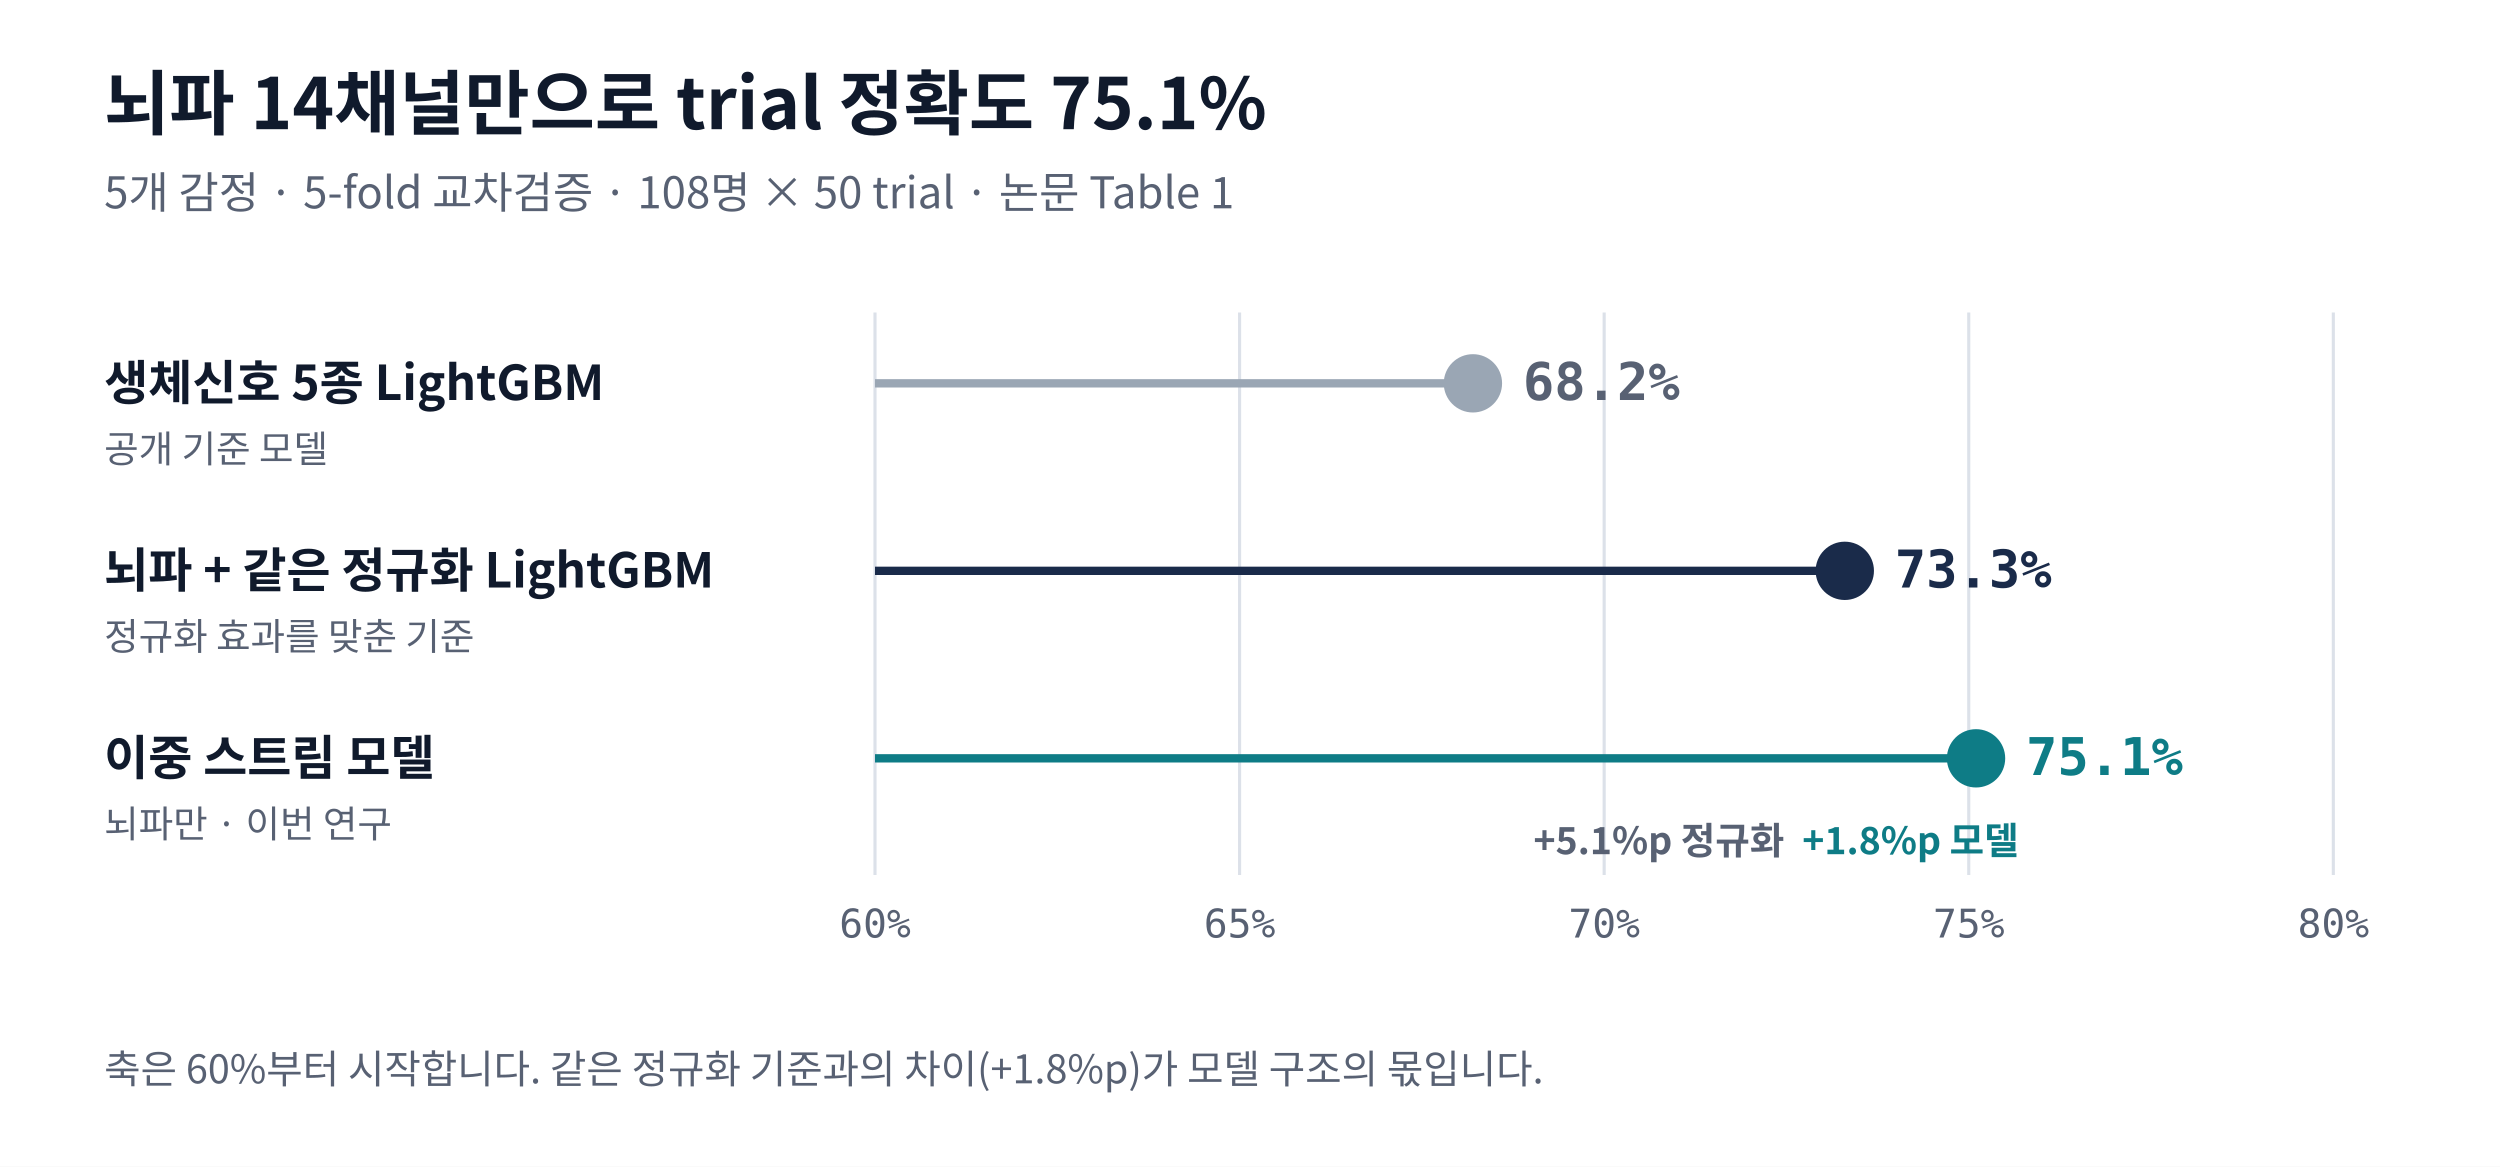
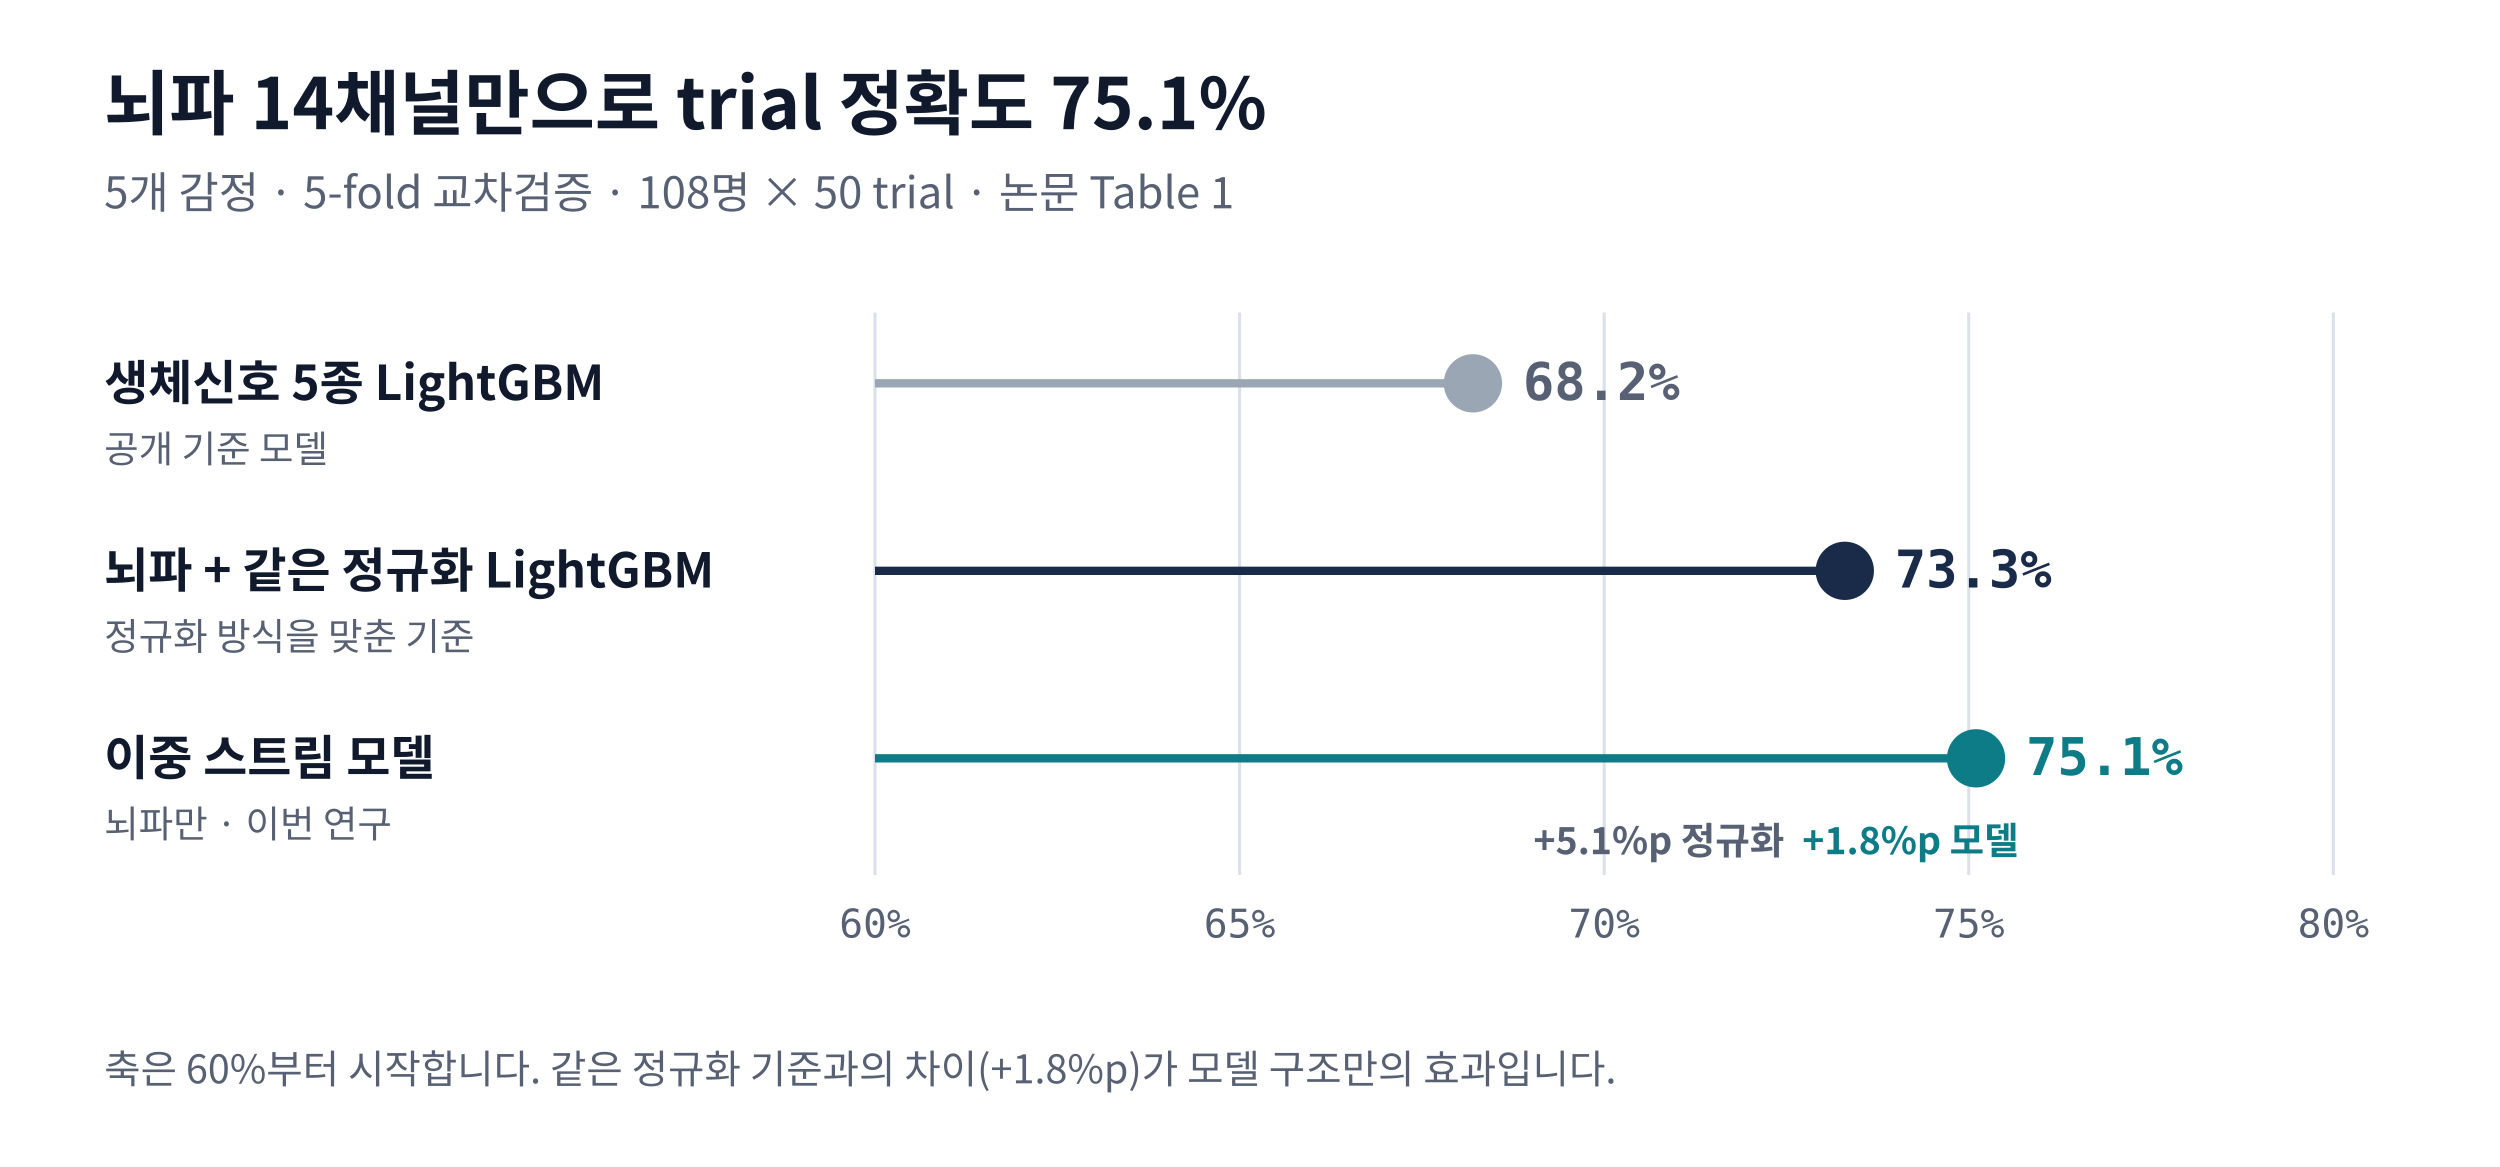
<svg xmlns="http://www.w3.org/2000/svg" viewBox="0 0 1200 560" width="1200" height="560" role="img" aria-label="EEG 감정 인식 trial 정확도 비교">
  <defs>
    <marker id="ah" viewBox="0 0 10 10" refX="9" refY="5" markerWidth="7" markerHeight="7" orient="auto-start-reverse">
      <path d="M0,0 L10,5 L0,10 z" fill="#586173" />
    </marker>
    <marker id="aht" viewBox="0 0 10 10" refX="9" refY="5" markerWidth="7" markerHeight="7" orient="auto-start-reverse">
      <path d="M0,0 L10,5 L0,10 z" fill="#0E7C86" />
    </marker>
    <pattern id="hatch" width="8" height="8" patternUnits="userSpaceOnUse" patternTransform="rotate(45)">
      <rect width="8" height="8" fill="#F1F3F6" />
      <line x1="0" y1="0" x2="0" y2="8" stroke="#C3CAD6" stroke-width="3" />
    </pattern>
  </defs>
  <rect width="1200" height="560" fill="#FFFFFF" />
  <text x="50" y="62" font-family="Pretendard, 'Apple SD Gothic Neo', 'Malgun Gothic', 'Noto Sans KR', 'Noto Sans CJK KR', sans-serif" font-size="34" font-weight="700" fill="#101A2C" text-anchor="start">뇌파 14채널만으로 trial 정확도 75.1%</text>
  <text x="50" y="100" font-family="Pretendard, 'Apple SD Gothic Neo', 'Malgun Gothic', 'Noto Sans KR', 'Noto Sans CJK KR', sans-serif" font-size="21" font-weight="400" fill="#586173" text-anchor="start">5개 감정 · 5-fold 교차검증 · 108명 × 50 trial · 논문 Table 1</text>
  <line x1="420.0" y1="150" x2="420.0" y2="420" stroke="#DCE1E9" stroke-width="1.5" />
  <text x="420.0" y="450" font-family="'IBM Plex Mono', 'SFMono-Regular', Menlo, Consolas, monospace" font-size="19" font-weight="400" fill="#586173" text-anchor="middle">60%</text>
  <line x1="595.0" y1="150" x2="595.0" y2="420" stroke="#DCE1E9" stroke-width="1.5" />
  <text x="595.0" y="450" font-family="'IBM Plex Mono', 'SFMono-Regular', Menlo, Consolas, monospace" font-size="19" font-weight="400" fill="#586173" text-anchor="middle">65%</text>
  <line x1="770.0" y1="150" x2="770.0" y2="420" stroke="#DCE1E9" stroke-width="1.5" />
  <text x="770.0" y="450" font-family="'IBM Plex Mono', 'SFMono-Regular', Menlo, Consolas, monospace" font-size="19" font-weight="400" fill="#586173" text-anchor="middle">70%</text>
  <line x1="945.0" y1="150" x2="945.0" y2="420" stroke="#DCE1E9" stroke-width="1.5" />
  <text x="945.0" y="450" font-family="'IBM Plex Mono', 'SFMono-Regular', Menlo, Consolas, monospace" font-size="19" font-weight="400" fill="#586173" text-anchor="middle">75%</text>
  <line x1="1120.0" y1="150" x2="1120.0" y2="420" stroke="#DCE1E9" stroke-width="1.5" />
  <text x="1120.0" y="450" font-family="'IBM Plex Mono', 'SFMono-Regular', Menlo, Consolas, monospace" font-size="19" font-weight="400" fill="#586173" text-anchor="middle">80%</text>
  <text x="50" y="192" font-family="Pretendard, 'Apple SD Gothic Neo', 'Malgun Gothic', 'Noto Sans KR', 'Noto Sans CJK KR', sans-serif" font-size="23" font-weight="700" fill="#101A2C" text-anchor="start">생체신호 5종 LightGBM</text>
  <text x="50" y="222" font-family="Pretendard, 'Apple SD Gothic Neo', 'Malgun Gothic', 'Noto Sans KR', 'Noto Sans CJK KR', sans-serif" font-size="18" font-weight="400" fill="#586173" text-anchor="start">공개 기준 모델</text>
  <line x1="420" y1="184" x2="707" y2="184" stroke="#9AA6B4" stroke-width="4" />
  <circle cx="707" cy="184" r="14" fill="#9AA6B4" stroke="none" stroke-width="0" />
  <text x="731" y="192" font-family="'IBM Plex Mono', 'SFMono-Regular', Menlo, Consolas, monospace" font-size="25" font-weight="700" fill="#586173" text-anchor="start">68.2%</text>
  <text x="50" y="282" font-family="Pretendard, 'Apple SD Gothic Neo', 'Malgun Gothic', 'Noto Sans KR', 'Noto Sans CJK KR', sans-serif" font-size="23" font-weight="700" fill="#101A2C" text-anchor="start">뇌파 + 같은 정규화 LightGBM</text>
-   <text x="50" y="312" font-family="Pretendard, 'Apple SD Gothic Neo', 'Malgun Gothic', 'Noto Sans KR', 'Noto Sans CJK KR', sans-serif" font-size="18" font-weight="400" fill="#586173" text-anchor="start">정규화 효과를 맞춘 기준</text>
+   <text x="50" y="312" font-family="Pretendard, 'Apple SD Gothic Neo', 'Malgun Gothic', 'Noto Sans KR', 'Noto Sans CJK KR', sans-serif" font-size="18" font-weight="400" fill="#586173" text-anchor="start">정규화 방식을 맞춘 기준</text>
  <line x1="420" y1="274" x2="885.5" y2="274" stroke="#1A2B4A" stroke-width="4" />
  <circle cx="885.5" cy="274" r="14" fill="#1A2B4A" stroke="none" stroke-width="0" />
  <text x="909.5" y="282" font-family="'IBM Plex Mono', 'SFMono-Regular', Menlo, Consolas, monospace" font-size="25" font-weight="700" fill="#1A2B4A" text-anchor="start">73.3%</text>
  <text x="50" y="372" font-family="Pretendard, 'Apple SD Gothic Neo', 'Malgun Gothic', 'Noto Sans KR', 'Noto Sans CJK KR', sans-serif" font-size="23" font-weight="700" fill="#101A2C" text-anchor="start">이중 스트림 모델</text>
  <text x="50" y="402" font-family="Pretendard, 'Apple SD Gothic Neo', 'Malgun Gothic', 'Noto Sans KR', 'Noto Sans CJK KR', sans-serif" font-size="18" font-weight="400" fill="#586173" text-anchor="start">뇌파만 · 이번 연구</text>
  <line x1="420" y1="364" x2="948.5" y2="364" stroke="#0E7C86" stroke-width="4" />
  <circle cx="948.5" cy="364" r="14" fill="#0E7C86" stroke="none" stroke-width="0" />
  <text x="972.5" y="372" font-family="'IBM Plex Mono', 'SFMono-Regular', Menlo, Consolas, monospace" font-size="25" font-weight="700" fill="#0E7C86" text-anchor="start">75.1%</text>
  <line x1="947.5" y1="380" x2="947.5" y2="380" stroke="#586173" stroke-width="2.5" />
  <text x="796.25" y="410" font-family="Pretendard, 'Apple SD Gothic Neo', 'Malgun Gothic', 'Noto Sans KR', 'Noto Sans CJK KR', sans-serif" font-size="18" font-weight="600" fill="#586173" text-anchor="middle">+5.1%p 정규화</text>
  <text x="917" y="410" font-family="Pretendard, 'Apple SD Gothic Neo', 'Malgun Gothic', 'Noto Sans KR', 'Noto Sans CJK KR', sans-serif" font-size="18" font-weight="700" fill="#0E7C86" text-anchor="middle">+1.8%p 모델</text>
-   <text x="50" y="520" font-family="Pretendard, 'Apple SD Gothic Neo', 'Malgun Gothic', 'Noto Sans KR', 'Noto Sans CJK KR', sans-serif" font-size="19" font-weight="400" fill="#586173" text-anchor="start">축은 60%부터 시작합니다. 같은 정규화 기준과의 차이(+1.8%p)가 모델 구조의 몫입니다.</text>
+   <text x="50" y="520" font-family="Pretendard, 'Apple SD Gothic Neo', 'Malgun Gothic', 'Noto Sans KR', 'Noto Sans CJK KR', sans-serif" font-size="19" font-weight="400" fill="#586173" text-anchor="start">축은 60%부터 시작합니다. 같은 정규화 기준과의 차이(+1.8%p)가 모델 구조만의 효과입니다.</text>
</svg>
